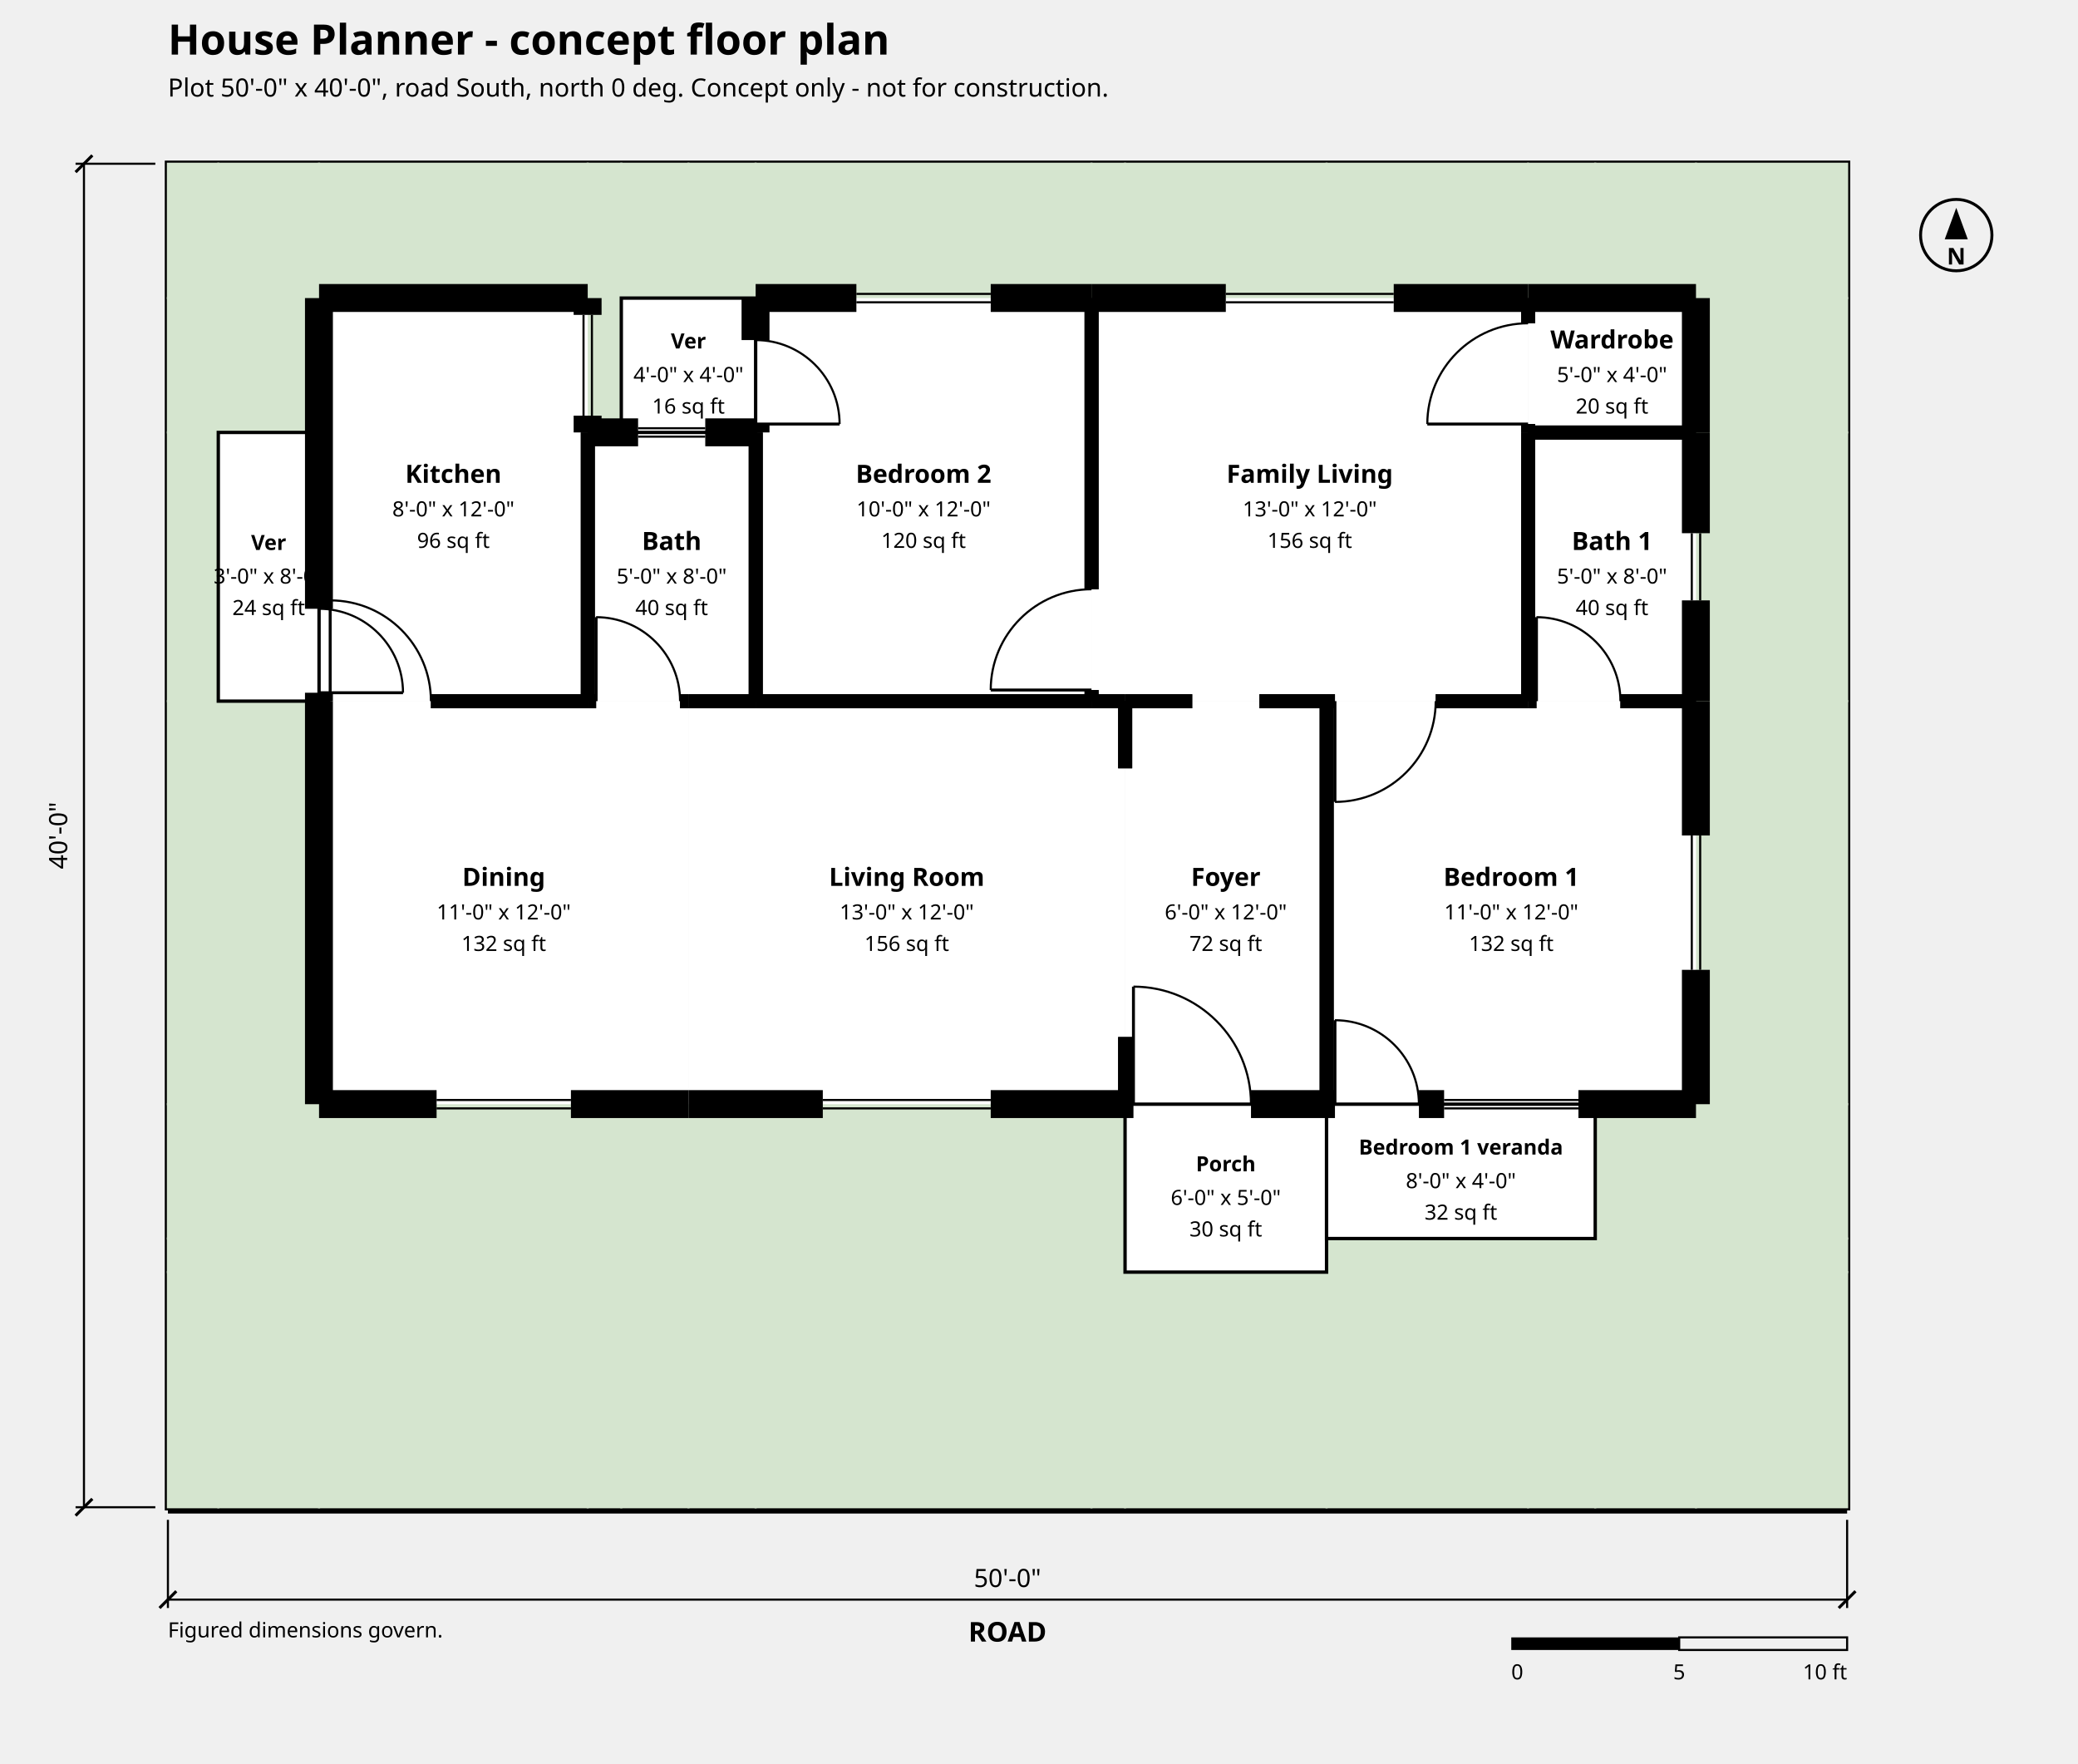
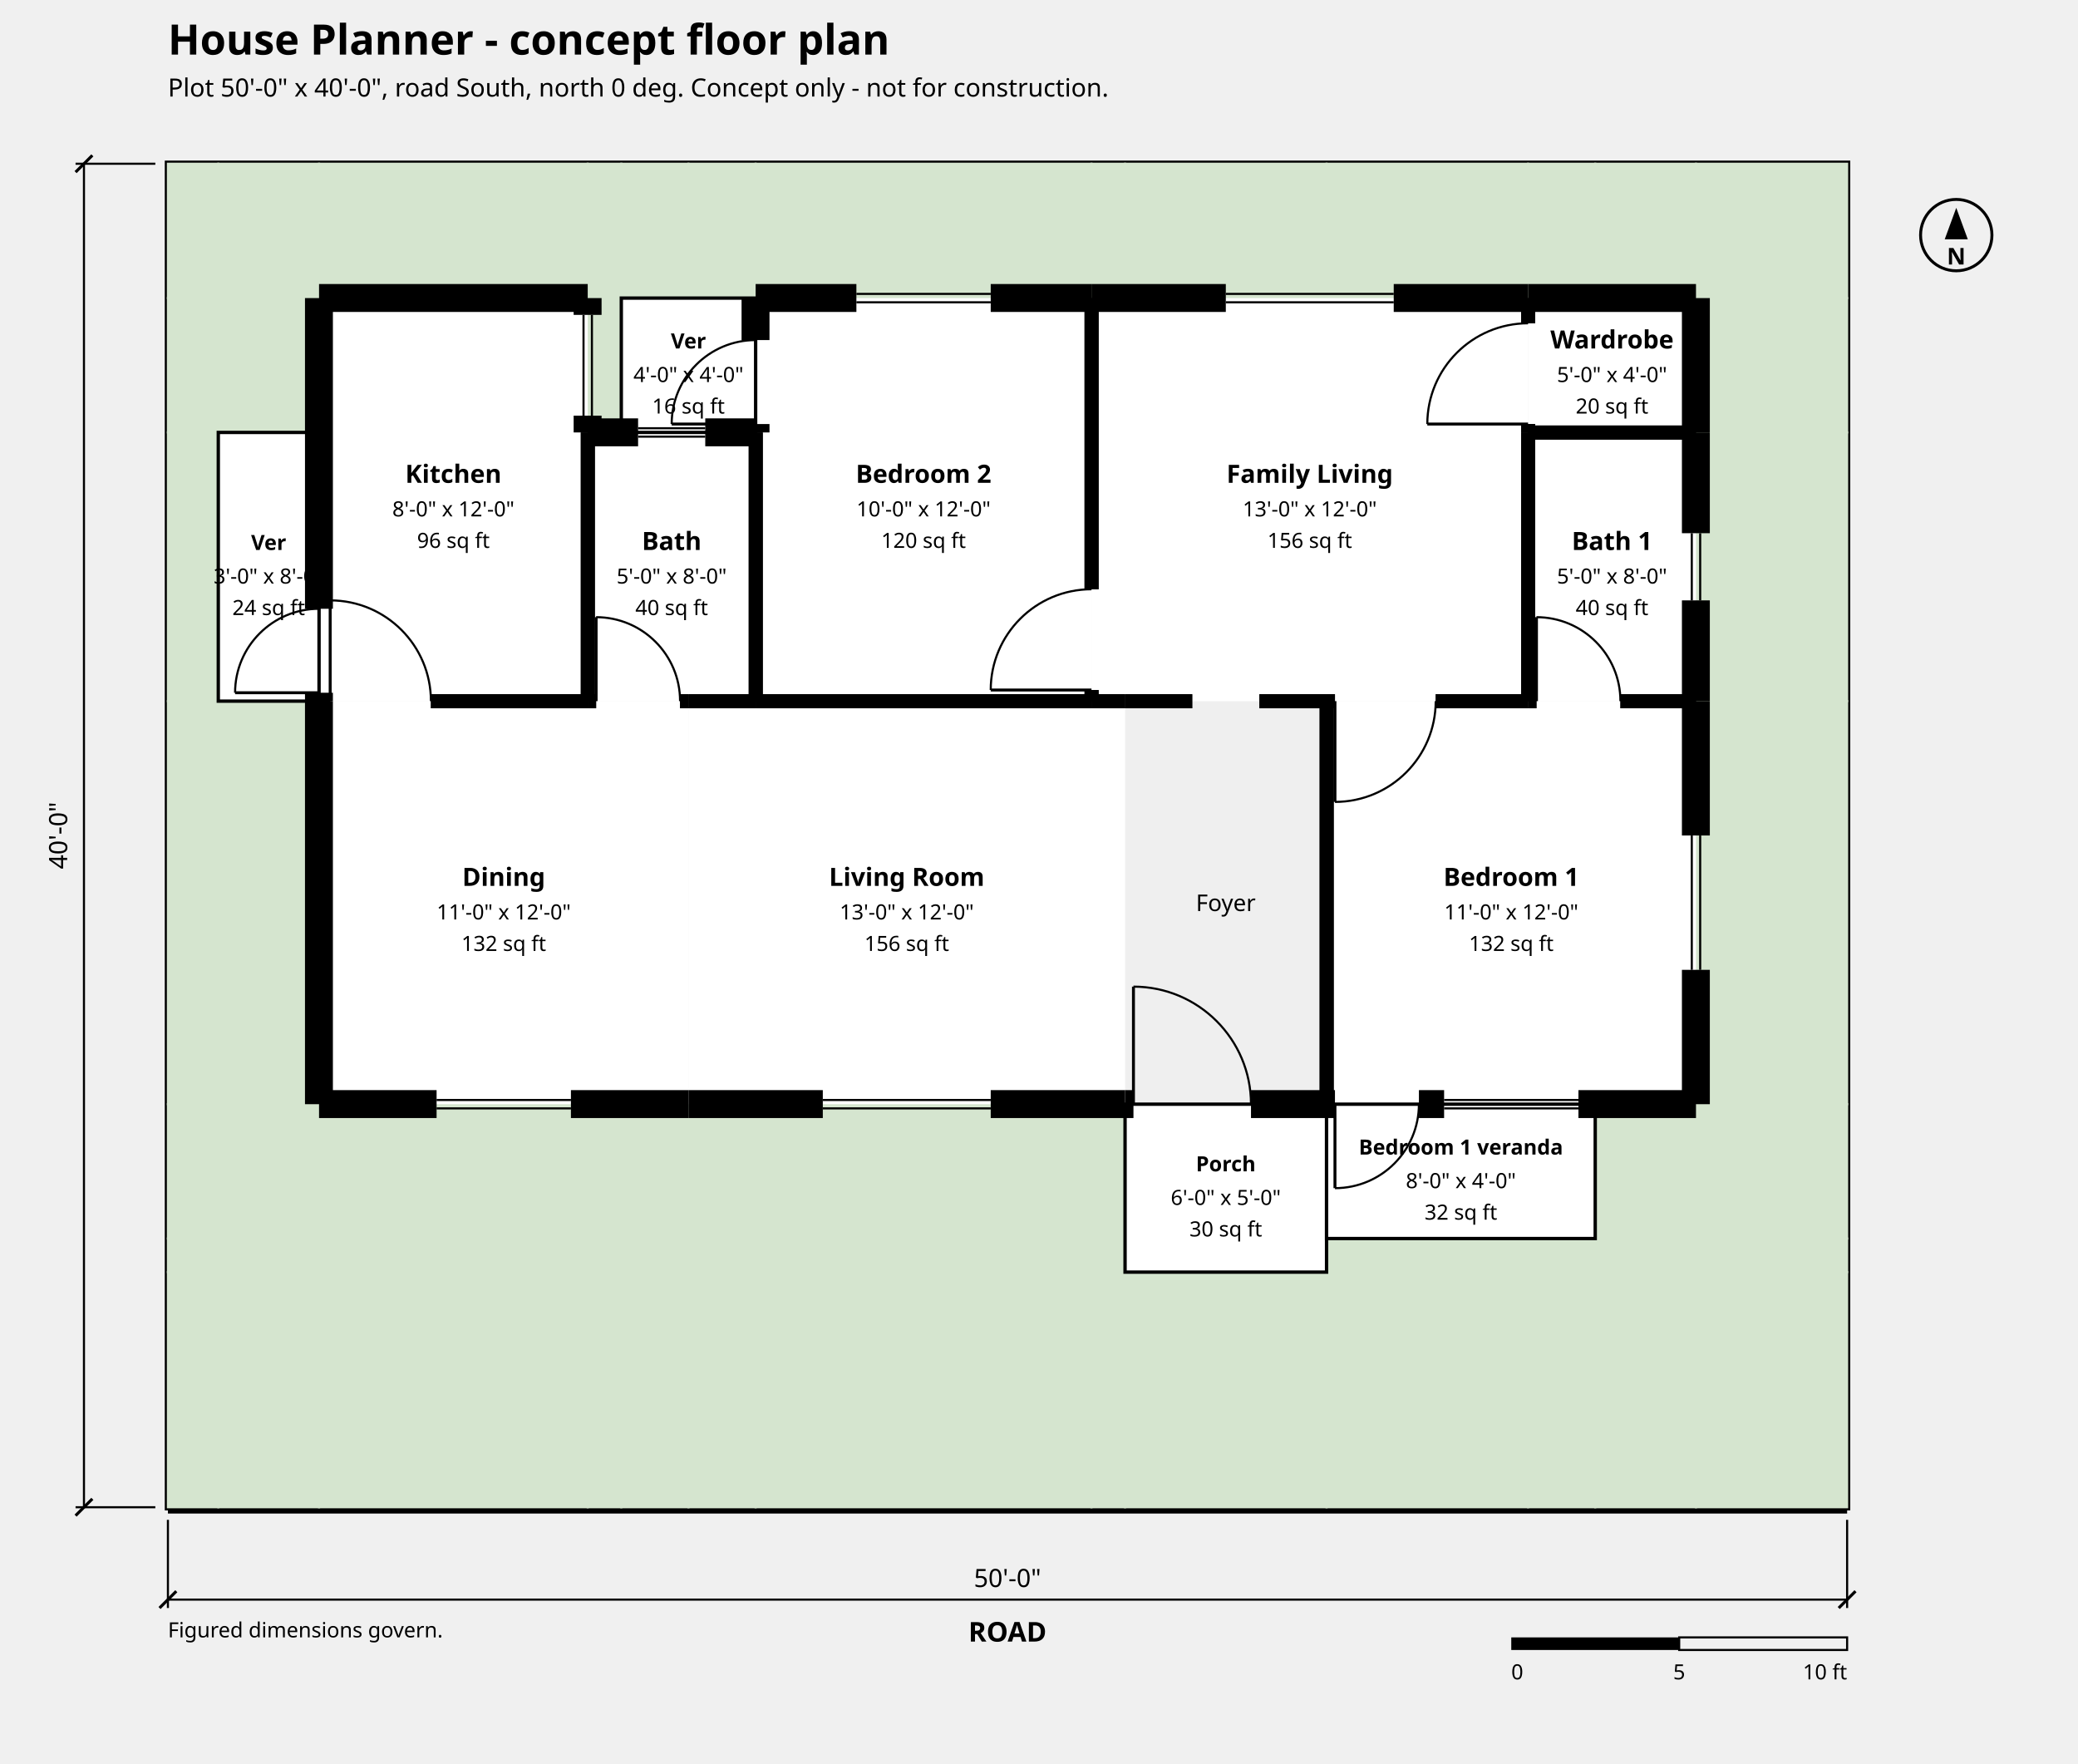
<svg xmlns="http://www.w3.org/2000/svg" viewBox="0 0 990 840" style="width:100%;height:auto;max-width:960px;background:#fff" font-family="sans-serif">
  <text x="80" y="26" font-size="20" font-weight="bold">House Planner - concept floor plan</text>
  <text x="80" y="46" font-size="12">Plot 50'-0" x 40'-0", road South, north 0 deg. Concept only - not for construction.</text>
  <rect x="80.0" y="78.0" width="800.0" height="640.0" fill="none" stroke="#000" stroke-width="3" />
  <rect x="104.0" y="142.0" width="752.0" height="480.0" fill="none" stroke="#000" stroke-width="1.2" stroke-dasharray="7 4" />
  <text x="108.0" y="156.0" font-size="10">setback line</text>
  <line x1="80.0" y1="718.0" x2="880.0" y2="718.0" stroke="#000" stroke-width="6" />
  <text x="480.0" y="782.0" font-size="13" font-weight="bold" text-anchor="middle">ROAD</text>
  <rect x="79.5" y="605.5" width="25.0" height="113.0" fill="#d5e5cf" stroke="none" />
  <rect x="79.5" y="589.5" width="25.0" height="17.0" fill="#d5e5cf" stroke="none" />
  <rect x="79.5" y="525.5" width="25.0" height="65.0" fill="#d5e5cf" stroke="none" />
  <rect x="79.5" y="333.5" width="25.0" height="193.0" fill="#d5e5cf" stroke="none" />
  <rect x="79.5" y="205.5" width="25.0" height="129.0" fill="#d5e5cf" stroke="none" />
  <rect x="79.5" y="141.5" width="25.0" height="65.0" fill="#d5e5cf" stroke="none" />
  <rect x="79.5" y="77.5" width="25.0" height="65.0" fill="#d5e5cf" stroke="none" />
  <rect x="103.5" y="605.5" width="49.0" height="113.0" fill="#d5e5cf" stroke="none" />
  <rect x="103.5" y="589.5" width="49.0" height="17.0" fill="#d5e5cf" stroke="none" />
  <rect x="103.5" y="525.5" width="49.0" height="65.0" fill="#d5e5cf" stroke="none" />
  <rect x="103.5" y="333.5" width="49.0" height="193.0" fill="#d5e5cf" stroke="none" />
  <rect x="103.5" y="141.5" width="49.0" height="65.0" fill="#d5e5cf" stroke="none" />
  <rect x="103.5" y="77.5" width="49.0" height="65.0" fill="#d5e5cf" stroke="none" />
  <rect x="151.5" y="605.5" width="129.0" height="113.0" fill="#d5e5cf" stroke="none" />
  <rect x="151.5" y="589.5" width="129.0" height="17.0" fill="#d5e5cf" stroke="none" />
  <rect x="151.5" y="525.5" width="129.0" height="65.0" fill="#d5e5cf" stroke="none" />
  <rect x="151.5" y="77.5" width="129.0" height="65.0" fill="#d5e5cf" stroke="none" />
  <rect x="279.5" y="605.5" width="17.0" height="113.0" fill="#d5e5cf" stroke="none" />
  <rect x="279.5" y="589.5" width="17.0" height="17.0" fill="#d5e5cf" stroke="none" />
  <rect x="279.5" y="525.5" width="17.0" height="65.0" fill="#d5e5cf" stroke="none" />
  <rect x="279.5" y="141.5" width="17.0" height="65.0" fill="#d5e5cf" stroke="none" />
  <rect x="279.5" y="77.5" width="17.0" height="65.0" fill="#d5e5cf" stroke="none" />
  <rect x="295.5" y="605.5" width="33.0" height="113.0" fill="#d5e5cf" stroke="none" />
  <rect x="295.5" y="589.5" width="33.0" height="17.0" fill="#d5e5cf" stroke="none" />
  <rect x="295.5" y="525.5" width="33.0" height="65.0" fill="#d5e5cf" stroke="none" />
  <rect x="295.5" y="77.5" width="33.0" height="65.0" fill="#d5e5cf" stroke="none" />
  <rect x="327.5" y="605.5" width="33.0" height="113.0" fill="#d5e5cf" stroke="none" />
  <rect x="327.5" y="589.5" width="33.0" height="17.0" fill="#d5e5cf" stroke="none" />
  <rect x="327.5" y="525.5" width="33.0" height="65.0" fill="#d5e5cf" stroke="none" />
  <rect x="327.5" y="77.5" width="33.0" height="65.0" fill="#d5e5cf" stroke="none" />
  <rect x="359.5" y="605.5" width="161.0" height="113.0" fill="#d5e5cf" stroke="none" />
  <rect x="359.5" y="589.5" width="161.0" height="17.0" fill="#d5e5cf" stroke="none" />
  <rect x="359.5" y="525.5" width="161.0" height="65.0" fill="#d5e5cf" stroke="none" />
  <rect x="359.5" y="77.5" width="161.0" height="65.0" fill="#d5e5cf" stroke="none" />
  <rect x="519.5" y="605.5" width="17.0" height="113.0" fill="#d5e5cf" stroke="none" />
  <rect x="519.5" y="589.5" width="17.0" height="17.0" fill="#d5e5cf" stroke="none" />
  <rect x="519.5" y="525.5" width="17.0" height="65.0" fill="#d5e5cf" stroke="none" />
  <rect x="519.5" y="77.5" width="17.0" height="65.0" fill="#d5e5cf" stroke="none" />
  <rect x="535.5" y="605.5" width="97.0" height="113.0" fill="#d5e5cf" stroke="none" />
  <rect x="535.5" y="77.5" width="97.0" height="65.0" fill="#d5e5cf" stroke="none" />
  <rect x="631.5" y="605.5" width="97.0" height="113.0" fill="#d5e5cf" stroke="none" />
  <rect x="631.5" y="589.5" width="97.0" height="17.0" fill="#d5e5cf" stroke="none" />
  <rect x="631.5" y="77.5" width="97.0" height="65.0" fill="#d5e5cf" stroke="none" />
  <rect x="727.5" y="605.5" width="33.0" height="113.0" fill="#d5e5cf" stroke="none" />
  <rect x="727.5" y="589.5" width="33.0" height="17.0" fill="#d5e5cf" stroke="none" />
  <rect x="727.5" y="77.5" width="33.0" height="65.0" fill="#d5e5cf" stroke="none" />
  <rect x="759.5" y="605.5" width="49.0" height="113.0" fill="#d5e5cf" stroke="none" />
  <rect x="759.5" y="589.5" width="49.0" height="17.0" fill="#d5e5cf" stroke="none" />
  <rect x="759.5" y="525.5" width="49.0" height="65.0" fill="#d5e5cf" stroke="none" />
  <rect x="759.5" y="77.5" width="49.0" height="65.0" fill="#d5e5cf" stroke="none" />
  <rect x="807.5" y="605.5" width="73.0" height="113.0" fill="#d5e5cf" stroke="none" />
  <rect x="807.5" y="589.5" width="73.0" height="17.0" fill="#d5e5cf" stroke="none" />
  <rect x="807.5" y="525.5" width="73.0" height="65.0" fill="#d5e5cf" stroke="none" />
  <rect x="807.5" y="333.5" width="73.0" height="193.0" fill="#d5e5cf" stroke="none" />
  <rect x="807.5" y="205.5" width="73.0" height="129.0" fill="#d5e5cf" stroke="none" />
  <rect x="807.5" y="141.5" width="73.0" height="65.0" fill="#d5e5cf" stroke="none" />
  <rect x="807.5" y="77.5" width="73.0" height="65.0" fill="#d5e5cf" stroke="none" />
  <g>
    <rect x="632.0" y="334.0" width="176.0" height="192.0" fill="#fff" stroke="none" />
    <text x="720.0" y="422.0" font-size="12" font-weight="bold" text-anchor="middle">Bedroom 1</text>
    <text x="720.0" y="438.0" font-size="10" text-anchor="middle">11'-0" x 12'-0"</text>
    <text x="720.0" y="453.0" font-size="10" text-anchor="middle">132 sq ft</text>
  </g>
  <g>
-     <rect x="536.0" y="334.0" width="96.0" height="192.0" fill="#fff" stroke="none" />
-     <text x="584.0" y="422.0" font-size="12" font-weight="bold" text-anchor="middle">Foyer</text>
-     <text x="584.0" y="438.0" font-size="10" text-anchor="middle">6'-0" x 12'-0"</text>
-     <text x="584.0" y="453.0" font-size="10" text-anchor="middle">72 sq ft</text>
+     <rect x="536.0" y="334.0" width="96.0" height="192.0" fill="#efefef" stroke="none" />
+     <text x="584.0" y="434.0" font-size="11" text-anchor="middle">Foyer</text>
  </g>
  <g>
    <rect x="328.0" y="334.0" width="208.0" height="192.0" fill="#fff" stroke="none" />
    <text x="432.0" y="422.0" font-size="12" font-weight="bold" text-anchor="middle">Living Room</text>
    <text x="432.0" y="438.0" font-size="10" text-anchor="middle">13'-0" x 12'-0"</text>
    <text x="432.0" y="453.0" font-size="10" text-anchor="middle">156 sq ft</text>
  </g>
  <g>
    <rect x="152.0" y="334.0" width="176.0" height="192.0" fill="#fff" stroke="none" />
    <text x="240.0" y="422.0" font-size="12" font-weight="bold" text-anchor="middle">Dining</text>
    <text x="240.0" y="438.0" font-size="10" text-anchor="middle">11'-0" x 12'-0"</text>
    <text x="240.0" y="453.0" font-size="10" text-anchor="middle">132 sq ft</text>
  </g>
  <g>
    <rect x="728.0" y="206.0" width="80.0" height="128.0" fill="#fff" stroke="none" />
    <text x="768.0" y="262.0" font-size="12" font-weight="bold" text-anchor="middle">Bath 1</text>
    <text x="768.0" y="278.0" font-size="10" text-anchor="middle">5'-0" x 8'-0"</text>
    <text x="768.0" y="293.0" font-size="10" text-anchor="middle">40 sq ft</text>
  </g>
  <g>
    <rect x="728.0" y="142.0" width="80.0" height="64.0" fill="#fff" stroke="none" />
    <text x="768.0" y="166.0" font-size="12" font-weight="bold" text-anchor="middle">Wardrobe</text>
    <text x="768.0" y="182.0" font-size="10" text-anchor="middle">5'-0" x 4'-0"</text>
    <text x="768.0" y="197.0" font-size="10" text-anchor="middle">20 sq ft</text>
  </g>
  <g>
    <rect x="520.0" y="142.0" width="208.0" height="192.0" fill="#fff" stroke="none" />
    <text x="624.0" y="230.0" font-size="12" font-weight="bold" text-anchor="middle">Family Living</text>
    <text x="624.0" y="246.0" font-size="10" text-anchor="middle">13'-0" x 12'-0"</text>
    <text x="624.0" y="261.0" font-size="10" text-anchor="middle">156 sq ft</text>
  </g>
  <g>
    <rect x="360.0" y="142.0" width="160.0" height="192.0" fill="#fff" stroke="none" />
    <text x="440.0" y="230.0" font-size="12" font-weight="bold" text-anchor="middle">Bedroom 2</text>
    <text x="440.0" y="246.0" font-size="10" text-anchor="middle">10'-0" x 12'-0"</text>
    <text x="440.0" y="261.0" font-size="10" text-anchor="middle">120 sq ft</text>
  </g>
  <g>
    <rect x="280.0" y="206.0" width="80.0" height="128.0" fill="#fff" stroke="none" />
    <text x="320.0" y="262.0" font-size="12" font-weight="bold" text-anchor="middle">Bath</text>
    <text x="320.0" y="278.0" font-size="10" text-anchor="middle">5'-0" x 8'-0"</text>
    <text x="320.0" y="293.0" font-size="10" text-anchor="middle">40 sq ft</text>
  </g>
  <g>
    <rect x="152.0" y="142.0" width="128.0" height="192.0" fill="#fff" stroke="none" />
    <text x="216.0" y="230.0" font-size="12" font-weight="bold" text-anchor="middle">Kitchen</text>
    <text x="216.0" y="246.0" font-size="10" text-anchor="middle">8'-0" x 12'-0"</text>
    <text x="216.0" y="261.0" font-size="10" text-anchor="middle">96 sq ft</text>
  </g>
  <g>
    <rect x="536.0" y="526.0" width="96.0" height="80.0" fill="#fff" stroke="#000" stroke-width="1.6" />
    <text x="584.0" y="558.0" font-size="10" font-weight="bold" text-anchor="middle">Porch</text>
    <text x="584.0" y="574.0" font-size="10" text-anchor="middle">6'-0" x 5'-0"</text>
    <text x="584.0" y="589.0" font-size="10" text-anchor="middle">30 sq ft</text>
  </g>
  <g>
    <rect x="632.0" y="526.0" width="128.0" height="64.0" fill="#fff" stroke="#000" stroke-width="1.6" />
    <text x="696.0" y="550.0" font-size="10" font-weight="bold" text-anchor="middle">Bedroom 1 veranda</text>
    <text x="696.0" y="566.0" font-size="10" text-anchor="middle">8'-0" x 4'-0"</text>
    <text x="696.0" y="581.0" font-size="10" text-anchor="middle">32 sq ft</text>
  </g>
  <g>
    <rect x="296.0" y="142.0" width="64.0" height="64.0" fill="#fff" stroke="#000" stroke-width="1.6" />
    <text x="328.0" y="166.0" font-size="10" font-weight="bold" text-anchor="middle">Ver</text>
    <text x="328.0" y="182.0" font-size="10" text-anchor="middle">4'-0" x 4'-0"</text>
    <text x="328.0" y="197.0" font-size="10" text-anchor="middle">16 sq ft</text>
  </g>
  <g>
    <rect x="104.0" y="206.0" width="48.0" height="128.0" fill="#fff" stroke="#000" stroke-width="1.6" />
    <text x="128.0" y="262.0" font-size="10" font-weight="bold" text-anchor="middle">Ver</text>
    <text x="128.0" y="278.0" font-size="10" text-anchor="middle">3'-0" x 8'-0"</text>
    <text x="128.0" y="293.0" font-size="10" text-anchor="middle">24 sq ft</text>
  </g>
  <rect x="728.0" y="330.7" width="4.0" height="6.7" fill="#000" stroke="none" />
  <rect x="772.0" y="330.7" width="36.0" height="6.7" fill="#000" stroke="none" />
  <rect x="632.0" y="330.7" width="4.0" height="6.7" fill="#000" stroke="none" />
  <rect x="684.0" y="330.7" width="44.0" height="6.7" fill="#000" stroke="none" />
  <rect x="632.0" y="519.3" width="4.0" height="13.3" fill="#000" stroke="none" />
  <rect x="676.0" y="519.3" width="12.0" height="13.3" fill="#000" stroke="none" />
  <rect x="752.0" y="519.3" width="56.0" height="13.3" fill="#000" stroke="none" />
  <rect x="801.3" y="462.0" width="13.3" height="64.0" fill="#000" stroke="none" />
  <rect x="801.3" y="334.0" width="13.3" height="64.0" fill="#000" stroke="none" />
  <rect x="628.7" y="334.0" width="6.7" height="192.0" fill="#000" stroke="none" />
  <rect x="536.0" y="330.7" width="32.0" height="6.7" fill="#000" stroke="none" />
  <rect x="600.0" y="330.7" width="32.0" height="6.7" fill="#000" stroke="none" />
  <rect x="536.0" y="519.3" width="4.0" height="13.3" fill="#000" stroke="none" />
  <rect x="596.0" y="519.3" width="36.0" height="13.3" fill="#000" stroke="none" />
  <rect x="628.7" y="334.0" width="6.7" height="192.0" fill="#000" stroke="none" />
-   <rect x="532.7" y="494.0" width="6.7" height="32.0" fill="#000" stroke="none" />
-   <rect x="532.7" y="334.0" width="6.7" height="32.0" fill="#000" stroke="none" />
  <rect x="520.0" y="330.7" width="16.0" height="6.7" fill="#000" stroke="none" />
  <rect x="360.0" y="330.7" width="160.0" height="6.7" fill="#000" stroke="none" />
  <rect x="328.0" y="330.7" width="32.0" height="6.7" fill="#000" stroke="none" />
  <rect x="328.0" y="519.3" width="64.0" height="13.3" fill="#000" stroke="none" />
  <rect x="472.0" y="519.3" width="64.0" height="13.3" fill="#000" stroke="none" />
-   <rect x="532.7" y="494.0" width="6.7" height="32.0" fill="#000" stroke="none" />
-   <rect x="532.7" y="334.0" width="6.7" height="32.0" fill="#000" stroke="none" />
  <rect x="280.0" y="330.7" width="4.0" height="6.7" fill="#000" stroke="none" />
  <rect x="324.0" y="330.7" width="4.0" height="6.7" fill="#000" stroke="none" />
  <rect x="152.0" y="330.7" width="5.3" height="6.7" fill="#000" stroke="none" />
  <rect x="205.3" y="330.7" width="74.7" height="6.7" fill="#000" stroke="none" />
  <rect x="152.0" y="519.3" width="56.0" height="13.3" fill="#000" stroke="none" />
  <rect x="272.0" y="519.3" width="56.0" height="13.3" fill="#000" stroke="none" />
  <rect x="145.3" y="334.0" width="13.3" height="192.0" fill="#000" stroke="none" />
  <rect x="728.0" y="202.7" width="80.0" height="6.7" fill="#000" stroke="none" />
  <rect x="728.0" y="330.7" width="4.0" height="6.7" fill="#000" stroke="none" />
  <rect x="772.0" y="330.7" width="36.0" height="6.7" fill="#000" stroke="none" />
  <rect x="801.3" y="286.0" width="13.3" height="48.0" fill="#000" stroke="none" />
  <rect x="801.3" y="206.0" width="13.3" height="48.0" fill="#000" stroke="none" />
  <rect x="724.7" y="206.0" width="6.7" height="128.0" fill="#000" stroke="none" />
  <rect x="728.0" y="135.3" width="80.0" height="13.3" fill="#000" stroke="none" />
  <rect x="728.0" y="202.7" width="80.0" height="6.7" fill="#000" stroke="none" />
  <rect x="801.3" y="142.0" width="13.3" height="64.0" fill="#000" stroke="none" />
  <rect x="724.7" y="202.0" width="6.7" height="4.0" fill="#000" stroke="none" />
  <rect x="724.7" y="142.0" width="6.7" height="12.0" fill="#000" stroke="none" />
  <rect x="520.0" y="135.3" width="64.0" height="13.3" fill="#000" stroke="none" />
  <rect x="664.0" y="135.3" width="64.0" height="13.3" fill="#000" stroke="none" />
  <rect x="632.0" y="330.7" width="4.0" height="6.7" fill="#000" stroke="none" />
  <rect x="684.0" y="330.7" width="44.0" height="6.7" fill="#000" stroke="none" />
  <rect x="520.0" y="330.7" width="16.0" height="6.7" fill="#000" stroke="none" />
  <rect x="536.0" y="330.7" width="32.0" height="6.7" fill="#000" stroke="none" />
  <rect x="600.0" y="330.7" width="32.0" height="6.7" fill="#000" stroke="none" />
  <rect x="724.7" y="206.0" width="6.7" height="128.0" fill="#000" stroke="none" />
  <rect x="724.7" y="202.0" width="6.7" height="4.0" fill="#000" stroke="none" />
  <rect x="724.7" y="142.0" width="6.7" height="12.0" fill="#000" stroke="none" />
  <rect x="516.7" y="328.7" width="6.7" height="5.3" fill="#000" stroke="none" />
  <rect x="516.7" y="142.0" width="6.7" height="138.7" fill="#000" stroke="none" />
  <rect x="360.0" y="135.3" width="48.0" height="13.3" fill="#000" stroke="none" />
  <rect x="472.0" y="135.3" width="48.0" height="13.3" fill="#000" stroke="none" />
  <rect x="360.0" y="330.7" width="160.0" height="6.7" fill="#000" stroke="none" />
  <rect x="516.7" y="328.7" width="6.7" height="5.3" fill="#000" stroke="none" />
  <rect x="516.7" y="142.0" width="6.7" height="138.7" fill="#000" stroke="none" />
  <rect x="353.3" y="202.0" width="13.3" height="4.0" fill="#000" stroke="none" />
  <rect x="353.3" y="142.0" width="13.3" height="20.0" fill="#000" stroke="none" />
  <rect x="356.7" y="206.0" width="6.7" height="128.0" fill="#000" stroke="none" />
  <rect x="280.0" y="199.3" width="24.0" height="13.3" fill="#000" stroke="none" />
  <rect x="336.0" y="199.3" width="24.0" height="13.3" fill="#000" stroke="none" />
  <rect x="328.0" y="330.7" width="32.0" height="6.7" fill="#000" stroke="none" />
  <rect x="280.0" y="330.7" width="4.0" height="6.7" fill="#000" stroke="none" />
  <rect x="324.0" y="330.7" width="4.0" height="6.7" fill="#000" stroke="none" />
  <rect x="356.7" y="206.0" width="6.7" height="128.0" fill="#000" stroke="none" />
  <rect x="276.7" y="206.0" width="6.7" height="128.0" fill="#000" stroke="none" />
  <rect x="152.0" y="135.3" width="128.0" height="13.3" fill="#000" stroke="none" />
  <rect x="152.0" y="330.7" width="5.3" height="6.7" fill="#000" stroke="none" />
  <rect x="205.3" y="330.7" width="74.7" height="6.7" fill="#000" stroke="none" />
  <rect x="273.3" y="198.0" width="13.3" height="8.0" fill="#000" stroke="none" />
  <rect x="273.3" y="142.0" width="13.3" height="8.0" fill="#000" stroke="none" />
  <rect x="276.7" y="206.0" width="6.7" height="128.0" fill="#000" stroke="none" />
  <rect x="145.3" y="330.0" width="13.3" height="4.0" fill="#000" stroke="none" />
  <rect x="145.3" y="142.0" width="13.3" height="148.0" fill="#000" stroke="none" />
  <line x1="540.0" y1="526.0" x2="540.0" y2="470.0" stroke="#000" stroke-width="1.4" />
  <path d="M 540.0 470.0 A 56.0 56.0 0 0 1 596.0 526.0" fill="none" stroke="#000" stroke-width="1" />
  <line x1="636.0" y1="334.0" x2="636.0" y2="382.0" stroke="#000" stroke-width="1.4" />
  <path d="M 636.0 382.0 A 48.0 48.0 0 0 0 684.0 334.0" fill="none" stroke="#000" stroke-width="1" />
  <line x1="520.0" y1="328.7" x2="472.0" y2="328.7" stroke="#000" stroke-width="1.4" />
  <path d="M 472.0 328.7 A 48.0 48.0 0 0 1 520.0 280.7" fill="none" stroke="#000" stroke-width="1" />
  <line x1="157.3" y1="334.0" x2="157.3" y2="286.0" stroke="#000" stroke-width="1.4" />
  <path d="M 157.3 286.0 A 48.0 48.0 0 0 1 205.3 334.0" fill="none" stroke="#000" stroke-width="1" />
-   <line x1="152.0" y1="330.0" x2="192.0" y2="330.0" stroke="#000" stroke-width="1.4" />
-   <path d="M 192.0 330.0 A 40.0 40.0 0 0 0 152.0 290.0" fill="none" stroke="#000" stroke-width="1" />
+   <line x1="152.0" y1="330.0" x2="112.0" y2="330.0" stroke="#000" stroke-width="1.4" />
+   <path d="M 112.0 330.0 A 40.0 40.0 0 0 1 152.0 290.0" fill="none" stroke="#000" stroke-width="1" />
  <line x1="728.0" y1="202.0" x2="680.0" y2="202.0" stroke="#000" stroke-width="1.4" />
  <path d="M 680.0 202.0 A 48.0 48.0 0 0 1 728.0 154.0" fill="none" stroke="#000" stroke-width="1" />
  <line x1="732.0" y1="334.0" x2="732.0" y2="294.0" stroke="#000" stroke-width="1.4" />
  <path d="M 732.0 294.0 A 40.0 40.0 0 0 1 772.0 334.0" fill="none" stroke="#000" stroke-width="1" />
  <line x1="284.0" y1="334.0" x2="284.0" y2="294.0" stroke="#000" stroke-width="1.4" />
  <path d="M 284.0 294.0 A 40.0 40.0 0 0 1 324.0 334.0" fill="none" stroke="#000" stroke-width="1" />
-   <line x1="636.0" y1="526.0" x2="636.0" y2="486.0" stroke="#000" stroke-width="1.4" />
-   <path d="M 636.0 486.0 A 40.0 40.0 0 0 1 676.0 526.0" fill="none" stroke="#000" stroke-width="1" />
-   <line x1="360.0" y1="202.0" x2="400.0" y2="202.0" stroke="#000" stroke-width="1.4" />
-   <path d="M 400.0 202.0 A 40.0 40.0 0 0 0 360.0 162.0" fill="none" stroke="#000" stroke-width="1" />
+   <line x1="636.0" y1="526.0" x2="636.0" y2="566.0" stroke="#000" stroke-width="1.4" />
+   <path d="M 636.0 566.0 A 40.0 40.0 0 0 0 676.0 526.0" fill="none" stroke="#000" stroke-width="1" />
+   <line x1="360.0" y1="202.0" x2="320.0" y2="202.0" stroke="#000" stroke-width="1.4" />
+   <path d="M 320.0 202.0 A 40.0 40.0 0 0 1 360.0 162.0" fill="none" stroke="#000" stroke-width="1" />
  <line x1="688.0" y1="528.0" x2="752.0" y2="528.0" stroke="#000" stroke-width="1" />
  <line x1="688.0" y1="524.0" x2="752.0" y2="524.0" stroke="#000" stroke-width="1" />
  <line x1="810.0" y1="462.0" x2="810.0" y2="398.0" stroke="#000" stroke-width="1" />
  <line x1="806.0" y1="462.0" x2="806.0" y2="398.0" stroke="#000" stroke-width="1" />
  <line x1="408.0" y1="144.0" x2="472.0" y2="144.0" stroke="#000" stroke-width="1" />
  <line x1="408.0" y1="140.0" x2="472.0" y2="140.0" stroke="#000" stroke-width="1" />
  <line x1="392.0" y1="528.0" x2="472.0" y2="528.0" stroke="#000" stroke-width="1" />
  <line x1="392.0" y1="524.0" x2="472.0" y2="524.0" stroke="#000" stroke-width="1" />
  <line x1="208.0" y1="528.0" x2="272.0" y2="528.0" stroke="#000" stroke-width="1" />
  <line x1="208.0" y1="524.0" x2="272.0" y2="524.0" stroke="#000" stroke-width="1" />
  <line x1="584.0" y1="144.0" x2="664.0" y2="144.0" stroke="#000" stroke-width="1" />
  <line x1="584.0" y1="140.0" x2="664.0" y2="140.0" stroke="#000" stroke-width="1" />
  <line x1="282.0" y1="198.0" x2="282.0" y2="150.0" stroke="#000" stroke-width="1" />
  <line x1="278.0" y1="198.0" x2="278.0" y2="150.0" stroke="#000" stroke-width="1" />
  <line x1="810.0" y1="286.0" x2="810.0" y2="254.0" stroke="#000" stroke-width="1" />
  <line x1="806.0" y1="286.0" x2="806.0" y2="254.0" stroke="#000" stroke-width="1" />
  <line x1="304.0" y1="208.0" x2="336.0" y2="208.0" stroke="#000" stroke-width="1" />
  <line x1="304.0" y1="204.0" x2="336.0" y2="204.0" stroke="#000" stroke-width="1" />
  <line x1="80.0" y1="724.0" x2="80.0" y2="766.0" stroke="#000" stroke-width="1" />
  <line x1="880.0" y1="724.0" x2="880.0" y2="766.0" stroke="#000" stroke-width="1" />
  <line x1="80.0" y1="762.0" x2="880.0" y2="762.0" stroke="#000" stroke-width="1" />
  <line x1="76.0" y1="766.0" x2="84.0" y2="758.0" stroke="#000" stroke-width="1.4" />
  <line x1="876.0" y1="766.0" x2="884.0" y2="758.0" stroke="#000" stroke-width="1.4" />
  <text x="480.0" y="756.0" font-size="12" text-anchor="middle">50'-0"</text>
  <line x1="74.0" y1="718.0" x2="36.0" y2="718.0" stroke="#000" stroke-width="1" />
  <line x1="74.0" y1="78.0" x2="36.0" y2="78.0" stroke="#000" stroke-width="1" />
  <line x1="40.0" y1="718.0" x2="40.0" y2="78.0" stroke="#000" stroke-width="1" />
  <line x1="36.0" y1="722.0" x2="44.0" y2="714.0" stroke="#000" stroke-width="1.4" />
  <line x1="36.0" y1="82.0" x2="44.0" y2="74.0" stroke="#000" stroke-width="1.4" />
  <text x="32.0" y="398.0" font-size="12" text-anchor="middle" transform="rotate(-90 32.0 398.0)">40'-0"</text>
  <g>
    <circle cx="932.0" cy="112.0" r="17" fill="none" stroke="#000" stroke-width="1.4" />
    <polygon points="932.0,99.0 926.5,114.0 937.5,114.0" fill="#000" />
    <text x="932.0" y="126.0" font-size="11" font-weight="bold" text-anchor="middle">N</text>
  </g>
  <g>
    <rect x="720.0" y="780.0" width="80.0" height="6" fill="#000" />
    <rect x="800.0" y="780.0" width="80.0" height="6" fill="none" stroke="#000" stroke-width="1" />
    <text x="720.0" y="800.0" font-size="10">0</text>
    <text x="800.0" y="800.0" font-size="10" text-anchor="middle">5</text>
    <text x="880.0" y="800.0" font-size="10" text-anchor="end">10 ft</text>
  </g>
  <text x="80.0" y="780.0" font-size="10">Figured dimensions govern.</text>
</svg>
